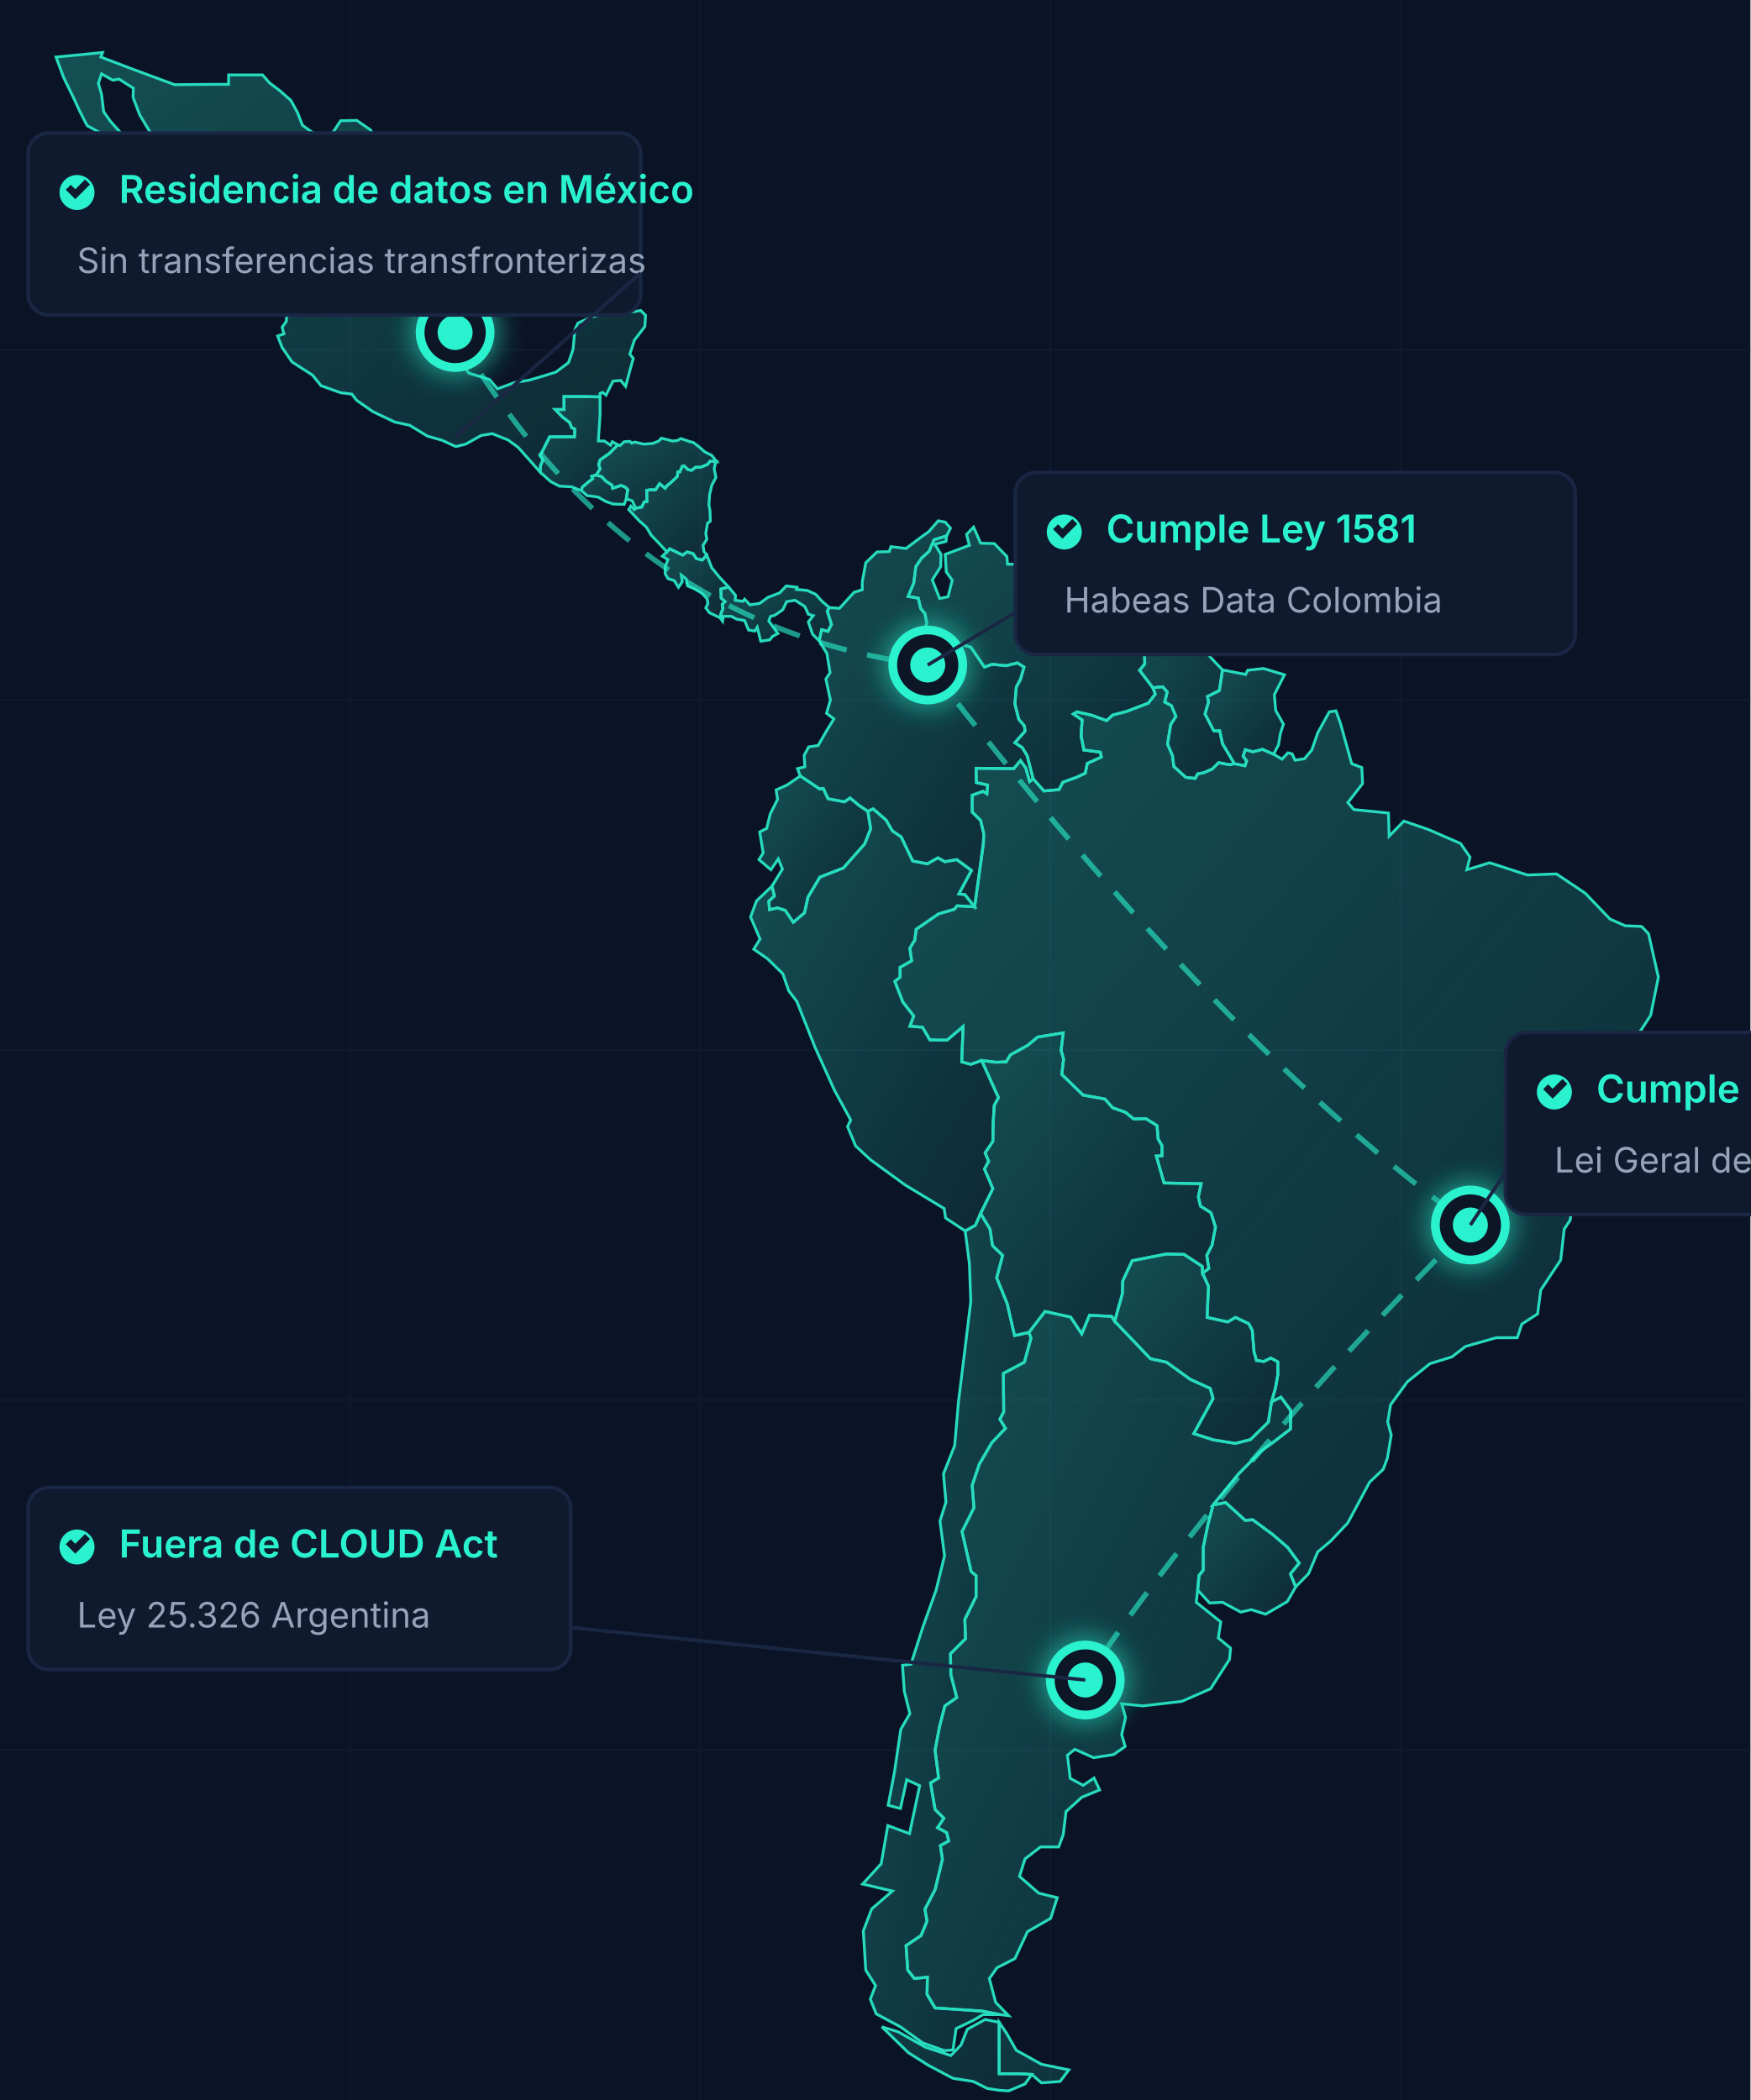
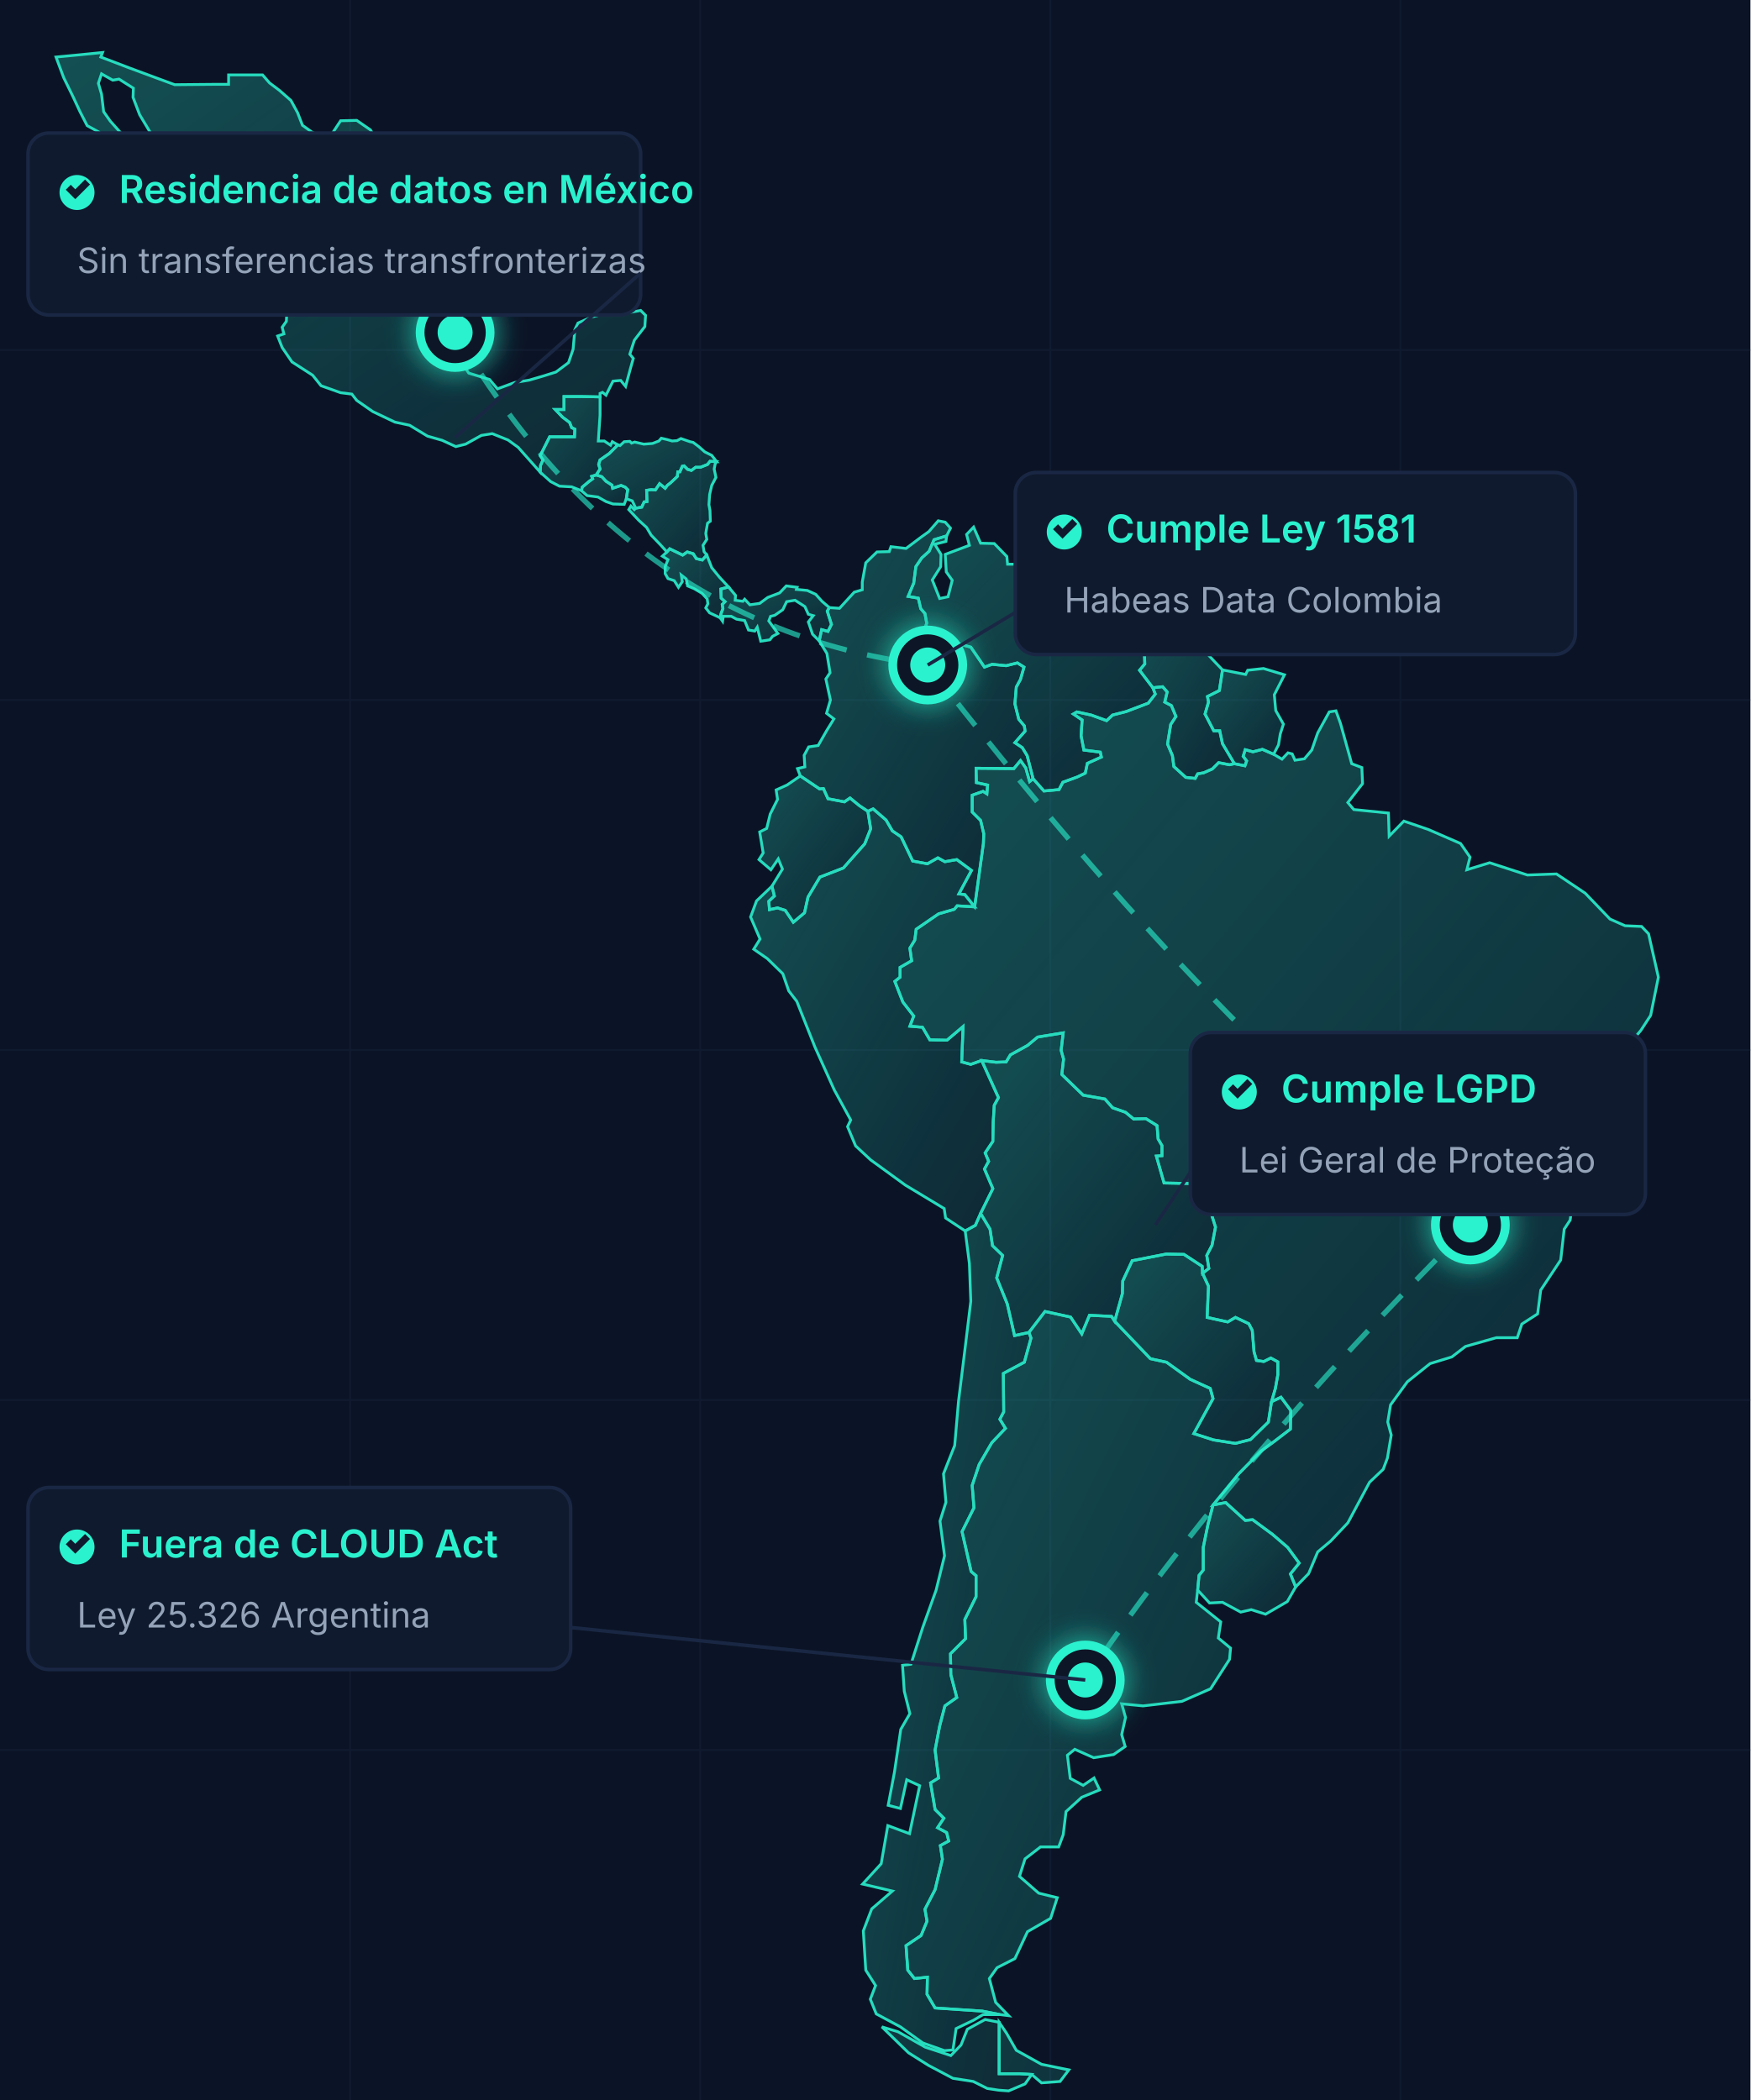
<svg xmlns="http://www.w3.org/2000/svg" viewBox="0 0 500 600" fill="none">
  <defs>
    <filter id="nodeGlow" x="-50%" y="-50%" width="200%" height="200%">
      <feGaussianBlur stdDeviation="4" result="blur" />
      <feMerge>
        <feMergeNode in="blur" />
        <feMergeNode in="SourceGraphic" />
      </feMerge>
    </filter>
    <linearGradient id="mapGrad" x1="0%" y1="0%" x2="100%" y2="100%">
      <stop offset="0%" stop-color="#2AF2CE" stop-opacity="0.3" />
      <stop offset="100%" stop-color="#2AF2CE" stop-opacity="0.1" />
    </linearGradient>
  </defs>
  <rect width="500" height="600" fill="#0B1426" />
  <g stroke="#1A2744" stroke-width="0.5" opacity="0.3">
    <line x1="0" y1="100" x2="500" y2="100" />
    <line x1="0" y1="200" x2="500" y2="200" />
    <line x1="0" y1="300" x2="500" y2="300" />
    <line x1="0" y1="400" x2="500" y2="400" />
    <line x1="0" y1="500" x2="500" y2="500" />
    <line x1="100" y1="0" x2="100" y2="600" />
    <line x1="200" y1="0" x2="200" y2="600" />
    <line x1="300" y1="0" x2="300" y2="600" />
    <line x1="400" y1="0" x2="400" y2="600" />
  </g>
  <g fill="url(#mapGrad)" stroke="#2AF2CE" stroke-width="0.8" opacity="0.9">
    <path d="M16.0,16.3 L22.3,15.7 L29.3,15.0 L28.8,16.3 L37.2,19.5 L49.9,24.2 L60.9,24.1 L65.3,24.1 L65.3,21.4 L75.0,21.4 L77.0,23.7 L79.8,25.8 L83.1,28.7 L85.0,32.2 L86.4,35.8 L89.2,37.8 L93.8,39.8 L97.3,34.5 L101.9,34.4 L105.8,37.1 L108.6,41.6 L110.5,45.4 L113.8,49.2 L115.0,53.8 L116.6,56.9 L120.9,58.9 L124.8,60.4 L127.0,60.2 L124.8,66.0 L123.9,70.7 L123.5,79.6 L122.9,82.8 L123.9,86.4 L125.6,89.6 L126.7,94.7 L130.4,99.6 L131.7,103.4 L133.9,106.6 L139.8,108.4 L142.1,111.1 L147.0,109.3 L151.2,108.6 L155.3,107.4 L158.8,106.3 L162.4,103.6 L163.7,99.8 L164.2,94.2 L165.1,92.3 L168.9,90.6 L174.8,89.1 L179.7,89.3 L183.0,88.7 L184.4,90.1 L184.2,93.3 L181.2,97.2 L179.9,101.2 L180.9,102.4 L180.1,105.2 L178.7,110.4 L177.3,108.7 L176.1,108.8 L175.1,108.9 L173.1,112.9 L172.1,112.1 L171.4,112.4 L171.4,113.4 L166.3,113.3 L161.1,113.3 L161.1,117.0 L158.6,117.0 L160.7,119.2 L162.7,120.7 L163.3,122.2 L164.2,122.6 L164.1,124.8 L157.0,124.8 L154.3,130.2 L155.1,131.4 L154.4,133.0 L154.3,134.9 L148.0,127.8 L145.1,125.7 L140.6,123.9 L137.5,124.4 L133.0,126.9 L130.2,127.6 L126.3,125.8 L122.1,124.6 L117.0,121.5 L112.8,120.6 L106.5,117.6 L101.9,114.4 L100.5,112.6 L97.3,112.2 L91.7,110.2 L89.3,107.2 L83.4,103.4 L80.6,99.3 L79.3,96.0 L81.1,95.4 L80.6,93.5 L81.8,91.8 L81.9,89.5 L80.0,86.6 L79.5,83.9 L77.6,80.6 L72.7,74.1 L67.1,68.9 L64.4,64.8 L59.7,62.1 L58.6,60.5 L59.5,56.4 L56.7,54.9 L53.4,51.7 L52.0,47.1 L49.0,46.5 L45.8,43.1 L43.2,39.9 L42.9,37.8 L39.9,32.8 L38.0,27.8 L38.1,25.2 L34.0,22.6 L32.2,22.9 L29.0,21.1 L28.1,23.8 L29.0,26.9 L29.6,31.9 L31.5,34.6 L35.6,39.2 L36.5,40.7 L37.4,41.2 L38.1,43.4 L39.1,43.4 L40.2,47.6 L41.9,49.3 L43.1,51.6 L46.6,55.0 L48.4,61.1 L50.1,64.0 L51.6,67.1 L51.9,70.6 L54.6,70.8 L56.8,73.8 L58.8,76.7 L58.7,77.9 L56.4,80.3 L55.4,80.3 L53.9,76.3 L50.3,72.5 L46.3,69.3 L43.4,67.7 L43.6,62.8 L42.8,59.3 L40.1,57.2 L36.3,54.3 L35.6,55.1 L34.2,53.4 L30.7,51.8 L27.5,48.0 L27.9,47.5 L30.2,47.9 L32.2,45.4 L32.4,42.4 L28.2,37.7 L24.9,35.9 L22.8,31.8 L20.8,27.5 L18.2,22.2 L16.0,16.3 Z" />
    <path d="M154.3,134.9 L154.4,133.0 L155.1,131.4 L154.3,130.2 L157.0,124.8 L164.1,124.8 L164.2,122.6 L163.3,122.2 L162.7,120.7 L160.7,119.2 L158.6,117.0 L161.1,117.0 L161.1,113.3 L166.3,113.3 L171.4,113.4 L171.4,118.6 L170.9,126.0 L172.6,126.0 L174.4,127.2 L174.9,126.2 L176.5,127.1 L174.0,129.6 L171.4,131.4 L171.0,132.7 L171.4,134.0 L170.3,135.7 L169.0,136.1 L169.3,136.8 L168.2,137.6 L166.3,139.2 L166.1,140.2 L163.3,139.1 L159.8,138.9 L157.3,137.6 L154.3,134.9 Z" />
    <path d="M204.7,131.9 L202.8,131.8 L202.1,132.7 L200.1,133.5 L198.7,133.5 L197.5,134.4 L196.4,134.1 L195.4,133.1 L194.9,133.2 L194.2,134.8 L193.6,134.8 L193.5,136.1 L191.6,137.9 L190.6,138.7 L190.0,139.5 L188.4,138.2 L187.2,140.0 L186.0,139.9 L184.7,140.1 L184.8,143.3 L184.0,143.4 L183.3,144.9 L181.6,145.2 L180.6,143.1 L178.9,142.5 L179.3,139.9 L178.6,139.2 L177.4,138.7 L175.0,139.5 L174.8,138.6 L173.1,137.5 L171.9,136.2 L170.3,135.7 L171.4,134.0 L171.0,132.7 L171.4,131.4 L174.0,129.6 L176.5,127.1 L177.1,127.3 L178.3,126.2 L179.9,126.1 L180.4,126.6 L181.3,126.3 L183.9,126.9 L186.4,126.7 L188.2,126.0 L188.9,125.2 L190.6,125.6 L192.0,126.0 L193.4,125.9 L194.5,125.3 L197.1,126.2 L198.0,126.4 L199.6,127.6 L201.3,129.1 L203.3,130.1 L204.7,131.9 Z" />
    <path d="M170.3,135.7 L171.9,136.2 L173.1,137.5 L174.8,138.6 L175.0,139.5 L177.4,138.7 L178.6,139.2 L179.3,139.9 L178.9,142.5 L178.3,144.1 L175.1,144.0 L173.1,143.3 L170.8,142.0 L167.7,141.6 L166.1,140.2 L166.3,139.2 L168.2,137.6 L169.3,136.8 L169.0,136.1 L170.3,135.7 Z" />
    <path d="M201.9,158.6 L200.6,160.0 L198.9,159.6 L198.0,158.2 L196.3,157.7 L195.0,158.6 L191.3,156.8 L190.5,157.7 L188.6,155.6 L186.0,152.9 L184.7,150.7 L182.4,148.6 L179.6,145.6 L180.2,144.6 L181.2,145.6 L181.6,145.2 L183.3,144.9 L184.0,143.4 L184.8,143.3 L184.7,140.1 L186.0,139.9 L187.2,140.0 L188.4,138.2 L190.0,139.5 L190.6,138.7 L191.6,137.9 L193.5,136.1 L193.6,134.8 L194.2,134.8 L194.9,133.2 L195.4,133.1 L196.4,134.1 L197.5,134.4 L198.7,133.5 L200.1,133.5 L202.1,132.7 L202.8,131.8 L204.7,131.9 L204.3,132.5 L204.0,134.0 L204.5,136.4 L203.3,138.7 L202.7,141.3 L202.5,144.2 L202.8,145.9 L202.9,148.9 L202.1,149.5 L201.6,152.4 L201.9,154.1 L200.8,155.8 L201.1,157.6 L201.9,158.6 Z" />
    <path d="M208.1,167.7 L205.9,168.3 L206.0,170.9 L207.1,171.9 L206.3,172.7 L206.5,173.9 L206.0,175.2 L205.7,176.5 L202.7,175.1 L201.6,173.7 L202.2,172.5 L202.0,171.1 L200.5,169.5 L198.3,168.2 L196.4,167.4 L196.0,165.4 L194.6,164.3 L194.9,166.2 L193.8,167.8 L192.6,165.9 L190.8,165.3 L190.0,163.9 L190.0,161.9 L190.8,159.9 L189.2,158.9 L190.5,157.7 L191.3,156.8 L195.0,158.6 L196.3,157.7 L198.0,158.2 L198.9,159.6 L200.6,160.0 L201.9,158.6 L203.3,162.2 L205.5,164.9 L208.1,167.7 Z" />
    <path d="M236.9,173.6 L236.3,174.6 L237.5,178.4 L236.5,180.4 L234.7,179.9 L234.0,183.1 L232.1,181.2 L230.9,177.7 L232.3,175.9 L230.9,175.5 L229.9,173.3 L227.1,171.5 L224.7,171.9 L223.6,174.2 L221.3,175.8 L220.1,176.1 L219.6,177.4 L222.2,181.0 L220.7,181.8 L219.9,182.8 L217.3,183.2 L216.3,179.2 L215.6,180.3 L213.8,180.0 L212.7,177.3 L210.4,176.9 L208.9,176.1 L206.6,176.1 L206.4,177.5 L205.7,176.5 L206.0,175.2 L206.5,173.9 L206.3,172.7 L207.1,171.9 L206.0,170.9 L205.9,168.3 L208.1,167.7 L210.1,170.1 L210.0,171.5 L212.2,171.8 L212.7,171.2 L214.2,172.8 L217.0,172.4 L219.3,170.7 L222.7,169.4 L224.6,167.4 L227.7,167.8 L227.5,168.4 L230.6,168.7 L233.0,169.8 L234.8,171.8 L236.9,173.6 Z" />
    <path d="M295.1,222.5 L294.1,223.3 L293.0,219.4 L291.5,217.3 L289.6,219.6 L278.8,219.5 L278.9,223.6 L282.1,224.3 L281.9,226.8 L280.8,226.1 L277.7,227.2 L277.7,232.0 L280.1,234.4 L281.0,238.2 L280.9,241.0 L278.4,259.1 L275.6,255.6 L273.9,255.4 L277.5,248.7 L273.3,245.6 L269.9,246.2 L267.9,245.1 L264.9,246.8 L260.7,246.0 L257.4,239.1 L254.9,237.4 L253.1,234.3 L249.4,231.1 L247.9,231.8 L245.5,230.2 L242.8,228.0 L241.2,229.1 L236.5,228.2 L235.2,225.3 L234.1,225.4 L228.6,221.7 L227.8,219.6 L229.9,219.1 L229.7,215.8 L231.0,213.4 L233.7,213.0 L236.1,208.8 L238.2,205.4 L236.1,203.8 L237.2,200.0 L235.9,194.0 L237.1,192.2 L236.2,186.7 L234.0,183.1 L234.7,179.9 L236.5,180.4 L237.5,178.4 L236.3,174.6 L236.9,173.6 L239.8,173.8 L244.0,169.2 L246.3,168.5 L246.3,166.3 L247.3,160.8 L250.5,157.7 L254.0,157.6 L254.5,156.2 L258.8,156.7 L263.2,153.4 L265.3,151.9 L268.0,148.8 L270.0,149.2 L271.5,150.9 L270.4,153.1 L266.8,154.2 L265.4,157.5 L263.3,159.4 L261.6,161.9 L261.0,166.6 L259.4,170.4 L262.3,170.9 L263.0,173.9 L264.2,175.3 L264.7,178.0 L264.0,180.4 L264.2,181.8 L265.6,182.4 L266.9,184.7 L274.0,184.0 L277.3,184.9 L281.2,190.6 L283.4,189.8 L287.4,190.2 L290.6,189.4 L292.5,190.6 L291.5,194.1 L290.3,196.3 L289.9,201.1 L291.0,205.5 L292.6,207.4 L292.8,208.9 L289.9,212.2 L292.0,213.6 L293.4,215.9 L295.1,222.5 Z" />
    <path d="M329.3,196.5 L330.0,198.3 L328.0,200.9 L321.7,203.3 L317.8,204.3 L316.1,205.9 L311.7,204.3 L307.6,203.4 L306.6,204.0 L309.1,205.7 L308.8,210.2 L309.6,214.3 L314.3,214.9 L314.6,216.3 L310.6,218.1 L310.0,220.9 L307.7,222.0 L303.6,223.5 L302.5,225.6 L298.2,226.0 L295.1,222.5 L293.4,215.9 L292.0,213.6 L289.9,212.2 L292.8,208.9 L292.6,207.4 L291.0,205.5 L289.9,201.1 L290.3,196.3 L291.5,194.1 L292.5,190.6 L290.6,189.4 L287.4,190.2 L283.4,189.8 L281.2,190.6 L277.3,184.9 L274.0,184.0 L266.9,184.7 L265.6,182.4 L264.2,181.8 L264.0,180.4 L264.7,178.0 L264.2,175.3 L263.0,173.9 L262.3,170.9 L259.4,170.4 L261.0,166.6 L261.6,161.9 L263.3,159.4 L265.4,157.5 L266.8,154.2 L270.4,153.1 L270.2,154.7 L267.0,155.5 L268.8,158.4 L268.7,161.9 L266.3,165.7 L268.4,171.0 L270.8,170.5 L272.0,165.8 L270.3,163.4 L270.0,158.4 L276.9,155.8 L276.1,152.7 L278.1,150.6 L280.1,155.2 L284.0,155.3 L287.6,159.0 L287.8,161.2 L292.8,161.2 L298.7,160.6 L301.9,163.5 L306.2,164.3 L309.3,162.3 L309.3,160.6 L316.2,160.2 L322.9,160.1 L318.2,162.1 L320.1,165.2 L324.5,165.7 L328.7,168.9 L329.6,174.2 L332.5,174.0 L334.7,175.6 L330.3,179.5 L329.8,181.9 L331.7,184.3 L330.3,185.6 L326.9,186.6 L327.0,189.7 L325.5,191.5 L329.3,196.5 Z" />
    <path d="M352.6,218.2 L351.2,218.5 L348.1,217.9 L346.3,219.7 L343.8,220.8 L342.1,221.1 L341.4,222.4 L338.7,222.1 L335.3,219.0 L334.9,215.9 L333.5,212.6 L334.4,207.0 L335.9,204.7 L334.6,201.6 L332.7,200.6 L333.4,197.7 L332.1,196.2 L329.3,196.5 L325.5,191.5 L327.0,189.7 L326.9,186.6 L330.3,185.6 L331.7,184.3 L329.8,181.9 L330.3,179.5 L334.7,175.6 L338.3,178.0 L341.8,182.3 L341.9,185.7 L344.0,185.9 L347.0,189.1 L349.2,191.4 L348.3,197.3 L344.9,199.0 L345.2,200.6 L344.2,204.0 L346.7,208.8 L348.4,208.8 L349.2,212.5 L352.6,218.2 Z" />
    <path d="M363.8,215.5 L360.6,214.1 L357.9,214.8 L355.7,214.2 L355.1,216.1 L356.1,217.4 L355.6,218.8 L352.6,218.2 L349.2,212.5 L348.4,208.8 L346.7,208.8 L344.2,204.0 L345.2,200.6 L344.9,199.0 L348.3,197.3 L349.2,191.4 L355.8,192.7 L356.4,191.5 L360.9,191.0 L366.9,192.8 L364.0,198.5 L364.4,203.0 L366.6,206.9 L365.7,209.7 L365.2,212.8 L363.8,215.5 Z" />
    <path d="M247.9,231.8 L248.7,236.8 L247.0,241.1 L240.9,248.0 L234.2,250.6 L230.8,256.3 L229.8,260.8 L226.6,263.5 L224.3,260.1 L222.1,259.4 L219.8,259.9 L219.6,257.5 L221.2,256.0 L220.5,253.2 L223.5,248.3 L222.3,245.4 L220.2,248.5 L216.8,245.6 L218.0,243.7 L217.0,237.7 L219.0,236.7 L220.0,232.6 L222.1,228.4 L221.7,225.7 L224.8,224.3 L228.6,221.7 L234.1,225.4 L235.2,225.3 L236.5,228.2 L241.2,229.1 L242.8,228.0 L245.5,230.2 L247.9,231.8 Z" />
    <path d="M278.4,259.1 L273.4,258.8 L272.6,259.8 L268.1,261.1 L261.7,265.5 L261.3,268.6 L259.9,270.9 L260.4,274.5 L257.1,276.4 L257.1,279.2 L255.6,280.4 L257.9,286.3 L261.0,290.3 L259.9,293.2 L263.5,293.5 L265.6,297.1 L270.5,297.2 L275.1,293.3 L274.7,303.4 L277.3,304.1 L280.4,303.0 L285.2,313.6 L284.0,315.8 L283.7,320.5 L283.6,326.1 L281.4,329.4 L282.4,331.8 L281.2,334.0 L283.6,339.6 L280.1,346.7 L278.6,350.1 L275.7,351.7 L270.1,348.0 L269.7,345.3 L258.6,338.6 L248.7,331.4 L244.4,327.4 L242.1,321.9 L243.0,320.0 L238.3,311.4 L232.8,299.2 L227.6,286.1 L225.3,283.1 L223.6,278.2 L219.2,273.9 L215.3,271.2 L217.1,268.3 L214.4,262.0 L216.1,257.4 L220.5,253.2 L221.2,256.0 L219.6,257.5 L219.8,259.9 L222.1,259.4 L224.3,260.1 L226.6,263.5 L229.8,260.8 L230.8,256.3 L234.2,250.6 L240.9,248.0 L247.0,241.1 L248.7,236.8 L247.9,231.8 L249.4,231.1 L253.1,234.3 L254.9,237.4 L257.4,239.1 L260.7,246.0 L264.9,246.8 L267.9,245.1 L269.9,246.2 L273.3,245.6 L277.5,248.7 L273.9,255.4 L275.6,255.6 L278.4,259.1 Z" />
    <path d="M280.4,303.0 L284.5,303.5 L287.4,303.4 L288.6,301.4 L293.5,298.7 L296.4,296.3 L303.7,295.1 L303.1,300.1 L303.8,302.6 L303.3,307.0 L309.4,312.9 L315.6,314.0 L317.8,316.5 L321.5,317.8 L323.8,319.7 L327.3,319.6 L330.5,321.6 L330.8,325.4 L331.9,327.3 L331.9,330.2 L330.3,330.3 L332.5,338.0 L343.1,338.2 L342.3,342.0 L342.9,344.6 L345.9,346.5 L347.2,350.6 L346.2,355.8 L344.7,358.7 L345.3,362.4 L343.5,363.8 L343.4,361.8 L338.2,358.4 L333.1,358.3 L323.4,360.2 L320.7,366.0 L320.6,369.6 L318.4,377.5 L317.5,376.1 L311.2,375.8 L309.0,381.1 L305.8,376.3 L298.5,374.7 L293.9,380.7 L289.8,381.6 L287.7,372.5 L284.7,365.1 L286.4,358.7 L283.5,355.9 L282.8,351.2 L280.1,346.7 L283.6,339.6 L281.2,334.0 L282.4,331.8 L281.4,329.4 L283.6,326.1 L283.7,320.5 L284.0,315.8 L285.2,313.6 L280.4,303.0 Z" />
    <path d="M343.5,363.8 L345.2,367.5 L344.8,376.4 L350.7,377.7 L352.9,376.4 L356.7,378.2 L357.7,380.1 L358.2,386.2 L358.9,388.7 L361.0,389.0 L363.0,388.0 L365.0,389.1 L365.0,392.8 L364.3,396.7 L363.2,400.5 L362.3,406.3 L357.2,411.3 L352.9,412.4 L346.6,411.4 L341.0,409.6 L346.5,399.6 L345.7,396.7 L340.0,394.1 L333.2,389.2 L328.6,388.2 L318.4,377.5 L320.6,369.6 L320.7,366.0 L323.4,360.2 L333.1,358.3 L338.2,358.4 L343.4,361.8 L343.5,363.8 Z" />
    <path d="M370.1,453.4 L368.6,449.7 L371.1,446.6 L367.8,442.1 L363.5,438.4 L357.8,434.2 L355.7,434.4 L350.1,429.3 L346.5,430.0 L353.9,421.0 L360.2,414.6 L363.9,411.9 L368.6,408.3 L368.7,403.0 L365.9,399.2 L363.2,400.5 L364.3,396.7 L365.0,392.8 L365.0,389.1 L363.0,388.0 L361.0,389.0 L358.9,388.7 L358.2,386.2 L357.7,380.1 L356.7,378.2 L352.9,376.4 L350.7,377.7 L344.8,376.4 L345.2,367.5 L343.5,363.8 L345.3,362.4 L344.7,358.7 L346.2,355.8 L347.2,350.6 L345.9,346.5 L342.9,344.6 L342.3,342.0 L343.1,338.2 L332.5,338.0 L330.3,330.3 L331.9,330.2 L331.9,327.3 L330.8,325.4 L330.5,321.6 L327.3,319.6 L323.8,319.7 L321.5,317.8 L317.8,316.5 L315.6,314.0 L309.4,312.9 L303.3,307.0 L303.8,302.6 L303.1,300.1 L303.7,295.1 L296.4,296.3 L293.5,298.7 L288.6,301.4 L287.4,303.4 L284.5,303.5 L280.4,303.0 L277.3,304.1 L274.7,303.4 L275.1,293.3 L270.5,297.2 L265.6,297.1 L263.5,293.5 L259.9,293.2 L261.0,290.3 L257.9,286.3 L255.6,280.4 L257.1,279.2 L257.1,276.4 L260.4,274.5 L259.9,270.9 L261.3,268.6 L261.7,265.5 L268.1,261.1 L272.6,259.8 L273.4,258.8 L278.4,259.1 L280.9,241.0 L281.0,238.2 L280.1,234.4 L277.7,232.0 L277.7,227.2 L280.8,226.1 L281.9,226.8 L282.1,224.3 L278.9,223.6 L278.8,219.5 L289.6,219.6 L291.5,217.3 L293.0,219.4 L294.1,223.3 L295.1,222.5 L298.2,226.0 L302.5,225.6 L303.6,223.5 L307.7,222.0 L310.0,220.9 L310.6,218.1 L314.6,216.3 L314.3,214.9 L309.6,214.3 L308.8,210.2 L309.1,205.7 L306.6,204.0 L307.6,203.4 L311.7,204.3 L316.1,205.9 L317.8,204.3 L321.7,203.3 L328.0,200.9 L330.0,198.3 L329.3,196.5 L332.1,196.2 L333.4,197.7 L332.7,200.6 L334.6,201.6 L335.9,204.7 L334.4,207.0 L333.5,212.6 L334.9,215.9 L335.3,219.0 L338.7,222.1 L341.4,222.4 L342.1,221.1 L343.8,220.8 L346.3,219.7 L348.1,217.9 L351.2,218.5 L352.6,218.2 L355.6,218.8 L356.1,217.4 L355.1,216.1 L355.7,214.2 L357.9,214.8 L360.6,214.1 L363.8,215.5 L366.2,216.9 L367.9,215.1 L369.1,215.4 L369.9,217.2 L372.6,216.8 L374.7,214.3 L376.4,209.4 L379.7,203.4 L381.6,203.1 L382.9,206.7 L386.1,218.2 L389.0,219.3 L389.2,223.9 L385.0,229.3 L386.7,231.3 L396.6,232.3 L396.8,238.9 L401.0,234.6 L408.0,237.0 L417.2,241.0 L419.9,244.9 L419.0,248.5 L425.5,246.5 L436.3,250.0 L444.6,249.7 L452.8,255.2 L459.9,262.6 L464.2,264.5 L468.9,264.7 L470.9,266.8 L472.8,275.2 L473.7,279.2 L471.5,290.1 L468.7,294.4 L460.9,303.6 L457.3,311.0 L453.2,316.7 L451.8,316.9 L450.3,321.7 L450.7,334.1 L449.1,344.2 L448.5,348.6 L446.8,351.2 L445.8,360.0 L440.1,368.6 L439.2,375.4 L434.7,378.3 L433.4,382.2 L427.4,382.2 L418.6,384.7 L414.7,387.7 L408.5,389.6 L402.0,394.8 L397.2,401.4 L396.4,406.3 L397.4,410.0 L396.3,416.6 L395.1,419.8 L391.2,423.5 L385.0,435.1 L380.1,440.3 L376.4,443.4 L373.8,449.6 L370.1,453.4 Z" />
    <path d="M346.5,430.0 L350.1,429.3 L355.7,434.4 L357.8,434.2 L363.5,438.4 L367.8,442.1 L371.1,446.6 L368.6,449.7 L370.1,453.4 L367.7,457.6 L361.5,461.2 L357.4,459.9 L354.4,460.6 L349.2,457.8 L345.5,458.0 L342.1,454.3 L342.5,450.1 L343.7,448.6 L343.7,442.1 L345.1,435.3 L346.5,430.0 Z" />
    <path d="M285.4,577.8 L287.5,580.9 L290.3,585.8 L297.5,589.8 L305.3,591.4 L302.8,594.7 L297.5,595.1 L294.7,592.7 L291.3,592.5 L285.4,592.5 L285.4,577.8 Z M346.5,430.0 L345.1,435.3 L343.7,442.1 L343.7,448.6 L342.5,450.1 L342.1,454.3 L341.7,457.8 L348.7,463.4 L348.0,468.0 L351.5,470.9 L351.2,474.1 L345.8,482.5 L337.6,486.1 L326.5,487.4 L320.4,486.8 L321.5,490.7 L320.4,495.6 L321.4,499.0 L318.1,501.3 L312.4,502.2 L307.0,499.8 L304.9,501.5 L305.7,508.1 L309.4,510.1 L312.5,508.0 L314.1,511.4 L309.0,513.5 L304.5,517.6 L303.7,524.2 L302.4,527.7 L297.2,527.7 L292.8,531.1 L291.2,536.1 L296.7,540.9 L302.0,542.2 L300.1,548.1 L293.5,551.9 L289.9,559.6 L284.8,562.2 L282.6,565.3 L284.4,572.1 L288.1,575.9 L285.7,575.6 L280.6,574.6 L267.1,573.7 L264.8,569.8 L264.9,564.9 L261.2,565.3 L259.3,562.9 L258.8,555.9 L263.1,553.0 L264.8,548.9 L264.2,545.5 L267.1,539.9 L269.2,531.2 L268.6,527.3 L271.0,526.0 L270.4,523.6 L267.8,522.2 L269.6,519.5 L267.1,517.0 L265.8,509.4 L268.1,508.0 L267.1,500.0 L268.4,493.2 L269.9,487.4 L273.3,485.0 L271.6,478.5 L271.5,472.5 L275.8,468.2 L275.6,462.7 L278.8,456.2 L278.8,450.2 L277.4,449.0 L274.8,437.6 L278.2,430.8 L277.7,424.4 L279.7,418.4 L283.3,412.2 L287.2,408.1 L285.6,405.5 L286.7,403.4 L286.6,392.4 L292.6,389.2 L294.5,382.3 L293.9,380.7 L298.5,374.7 L305.8,376.3 L309.0,381.1 L311.2,375.8 L317.5,376.1 L318.4,377.5 L328.6,388.2 L333.2,389.2 L340.0,394.1 L345.7,396.7 L346.5,399.6 L341.0,409.6 L346.6,411.4 L352.9,412.4 L357.2,411.3 L362.3,406.3 L363.2,400.5 L365.9,399.2 L368.7,403.0 L368.6,408.3 L363.9,411.9 L360.2,414.6 L353.9,421.0 L346.5,430.0 Z" />
    <path d="M285.4,577.8 L285.4,592.5 L291.3,592.5 L294.7,592.7 L292.8,595.4 L288.1,597.4 L285.3,597.2 L282.0,596.7 L278.0,594.7 L272.2,593.8 L265.2,590.1 L259.5,586.5 L251.9,579.1 L256.5,580.5 L264.3,584.9 L271.6,587.3 L274.5,584.3 L276.3,579.8 L281.4,577.0 L285.4,577.8 Z M280.1,346.7 L282.8,351.2 L283.5,355.9 L286.4,358.7 L284.7,365.1 L287.7,372.5 L289.8,381.6 L293.9,380.7 L294.5,382.3 L292.6,389.2 L286.6,392.4 L286.7,403.4 L285.6,405.5 L287.2,408.1 L283.3,412.2 L279.7,418.4 L277.7,424.4 L278.2,430.8 L274.8,437.6 L277.4,449.0 L278.8,450.2 L278.8,456.2 L275.6,462.7 L275.8,468.2 L271.5,472.5 L271.6,478.5 L273.3,485.0 L269.9,487.4 L268.4,493.2 L267.1,500.0 L268.1,508.0 L265.8,509.4 L267.1,517.0 L269.6,519.5 L267.8,522.2 L270.4,523.6 L271.0,526.0 L268.6,527.3 L269.2,531.2 L267.1,539.9 L264.2,545.5 L264.8,548.9 L263.1,553.0 L258.8,555.9 L259.3,562.9 L261.2,565.3 L264.9,564.9 L264.8,569.8 L267.1,573.7 L280.6,574.6 L285.7,575.6 L280.8,575.6 L278.1,577.2 L273.1,579.6 L272.2,585.7 L269.8,585.9 L263.6,583.7 L257.2,579.1 L257.2,579.1 L250.3,575.4 L248.6,571.2 L250.1,567.3 L247.3,562.9 L246.6,551.7 L249.0,545.4 L254.9,540.3 L246.4,538.3 L251.7,532.5 L253.6,521.6 L259.8,523.9 L262.7,510.2 L259.0,508.5 L257.2,516.7 L253.7,515.8 L255.5,506.3 L257.3,494.1 L259.9,489.6 L258.3,483.2 L257.8,475.8 L260.2,475.5 L263.6,464.9 L267.4,454.3 L269.8,444.5 L268.5,434.6 L270.2,429.2 L269.5,421.1 L272.7,413.0 L273.8,400.3 L275.5,386.6 L277.3,371.8 L276.9,361.0 L275.7,351.7 L278.6,350.1 L280.1,346.7 Z" />
  </g>
  <g stroke="#2AF2CE" stroke-width="1.5" fill="none" opacity="0.6">
    <path d="M130,95 Q180,180 265,190" stroke-dasharray="8,6">
      <animate attributeName="stroke-dashoffset" from="0" to="28" dur="3s" repeatCount="indefinite" />
    </path>
    <path d="M265,190 Q350,300 420,350" stroke-dasharray="8,6">
      <animate attributeName="stroke-dashoffset" from="0" to="28" dur="3s" repeatCount="indefinite" />
    </path>
    <path d="M420,350 Q350,420 310,480" stroke-dasharray="8,6">
      <animate attributeName="stroke-dashoffset" from="0" to="28" dur="3s" repeatCount="indefinite" />
    </path>
  </g>
  <g filter="url(#nodeGlow)">
    <circle cx="130" cy="95" r="10" fill="#0B1426" stroke="#2AF2CE" stroke-width="2.5" />
    <circle cx="130" cy="95" r="5" fill="#2AF2CE">
      <animate attributeName="r" values="4;6;4" dur="2s" repeatCount="indefinite" />
    </circle>
    <circle cx="265" cy="190" r="10" fill="#0B1426" stroke="#2AF2CE" stroke-width="2.5" />
    <circle cx="265" cy="190" r="5" fill="#2AF2CE">
      <animate attributeName="r" values="4;6;4" dur="2s" repeatCount="indefinite" begin="0.5s" />
    </circle>
    <circle cx="420" cy="350" r="10" fill="#0B1426" stroke="#2AF2CE" stroke-width="2.5" />
    <circle cx="420" cy="350" r="5" fill="#2AF2CE">
      <animate attributeName="r" values="4;6;4" dur="2s" repeatCount="indefinite" begin="1s" />
    </circle>
    <circle cx="310" cy="480" r="10" fill="#0B1426" stroke="#2AF2CE" stroke-width="2.5" />
    <circle cx="310" cy="480" r="5" fill="#2AF2CE">
      <animate attributeName="r" values="4;6;4" dur="2s" repeatCount="indefinite" begin="1.5s" />
    </circle>
  </g>
  <g transform="translate(8, 38)">
    <rect width="175" height="52" rx="6" fill="#0F1A2E" stroke="#1A2744" stroke-width="1" />
    <circle cx="14" cy="17" r="5" fill="#2AF2CE" />
    <path d="M11.5,15.5 L13.5,17.5 L17,14" stroke="#0F1A2E" stroke-width="2" fill="none" />
    <text x="26" y="20" fill="#2AF2CE" font-family="Inter, system-ui, sans-serif" font-size="11" font-weight="600">Residencia de datos en México</text>
    <text x="14" y="40" fill="#94A3B8" font-family="Inter, system-ui, sans-serif" font-size="10">Sin transferencias transfronterizas</text>
    <line x1="175" y1="40" x2="122" y2="87" stroke="#1A2744" stroke-width="1" />
  </g>
  <g transform="translate(290, 135)">
    <rect width="160" height="52" rx="6" fill="#0F1A2E" stroke="#1A2744" stroke-width="1" />
    <circle cx="14" cy="17" r="5" fill="#2AF2CE" />
    <path d="M11.5,15.5 L13.5,17.5 L17,14" stroke="#0F1A2E" stroke-width="2" fill="none" />
    <text x="26" y="20" fill="#2AF2CE" font-family="Inter, system-ui, sans-serif" font-size="11" font-weight="600">Cumple Ley 1581</text>
    <text x="14" y="40" fill="#94A3B8" font-family="Inter, system-ui, sans-serif" font-size="10">Habeas Data Colombia</text>
    <line x1="0" y1="40" x2="-25" y2="55" stroke="#1A2744" stroke-width="1" />
  </g>
-   <g transform="translate(430, 295)">
+   <g transform="translate(340, 295)">
    <rect width="130" height="52" rx="6" fill="#0F1A2E" stroke="#1A2744" stroke-width="1" />
    <circle cx="14" cy="17" r="5" fill="#2AF2CE" />
    <path d="M11.5,15.5 L13.5,17.5 L17,14" stroke="#0F1A2E" stroke-width="2" fill="none" />
    <text x="26" y="20" fill="#2AF2CE" font-family="Inter, system-ui, sans-serif" font-size="11" font-weight="600">Cumple LGPD</text>
    <text x="14" y="40" fill="#94A3B8" font-family="Inter, system-ui, sans-serif" font-size="10">Lei Geral de Proteção</text>
    <line x1="0" y1="40" x2="-10" y2="55" stroke="#1A2744" stroke-width="1" />
  </g>
  <g transform="translate(8, 425)">
    <rect width="155" height="52" rx="6" fill="#0F1A2E" stroke="#1A2744" stroke-width="1" />
    <circle cx="14" cy="17" r="5" fill="#2AF2CE" />
    <path d="M11.5,15.5 L13.5,17.5 L17,14" stroke="#0F1A2E" stroke-width="2" fill="none" />
    <text x="26" y="20" fill="#2AF2CE" font-family="Inter, system-ui, sans-serif" font-size="11" font-weight="600">Fuera de CLOUD Act</text>
    <text x="14" y="40" fill="#94A3B8" font-family="Inter, system-ui, sans-serif" font-size="10">Ley 25.326 Argentina</text>
    <line x1="155" y1="40" x2="302" y2="55" stroke="#1A2744" stroke-width="1" />
  </g>
</svg>
